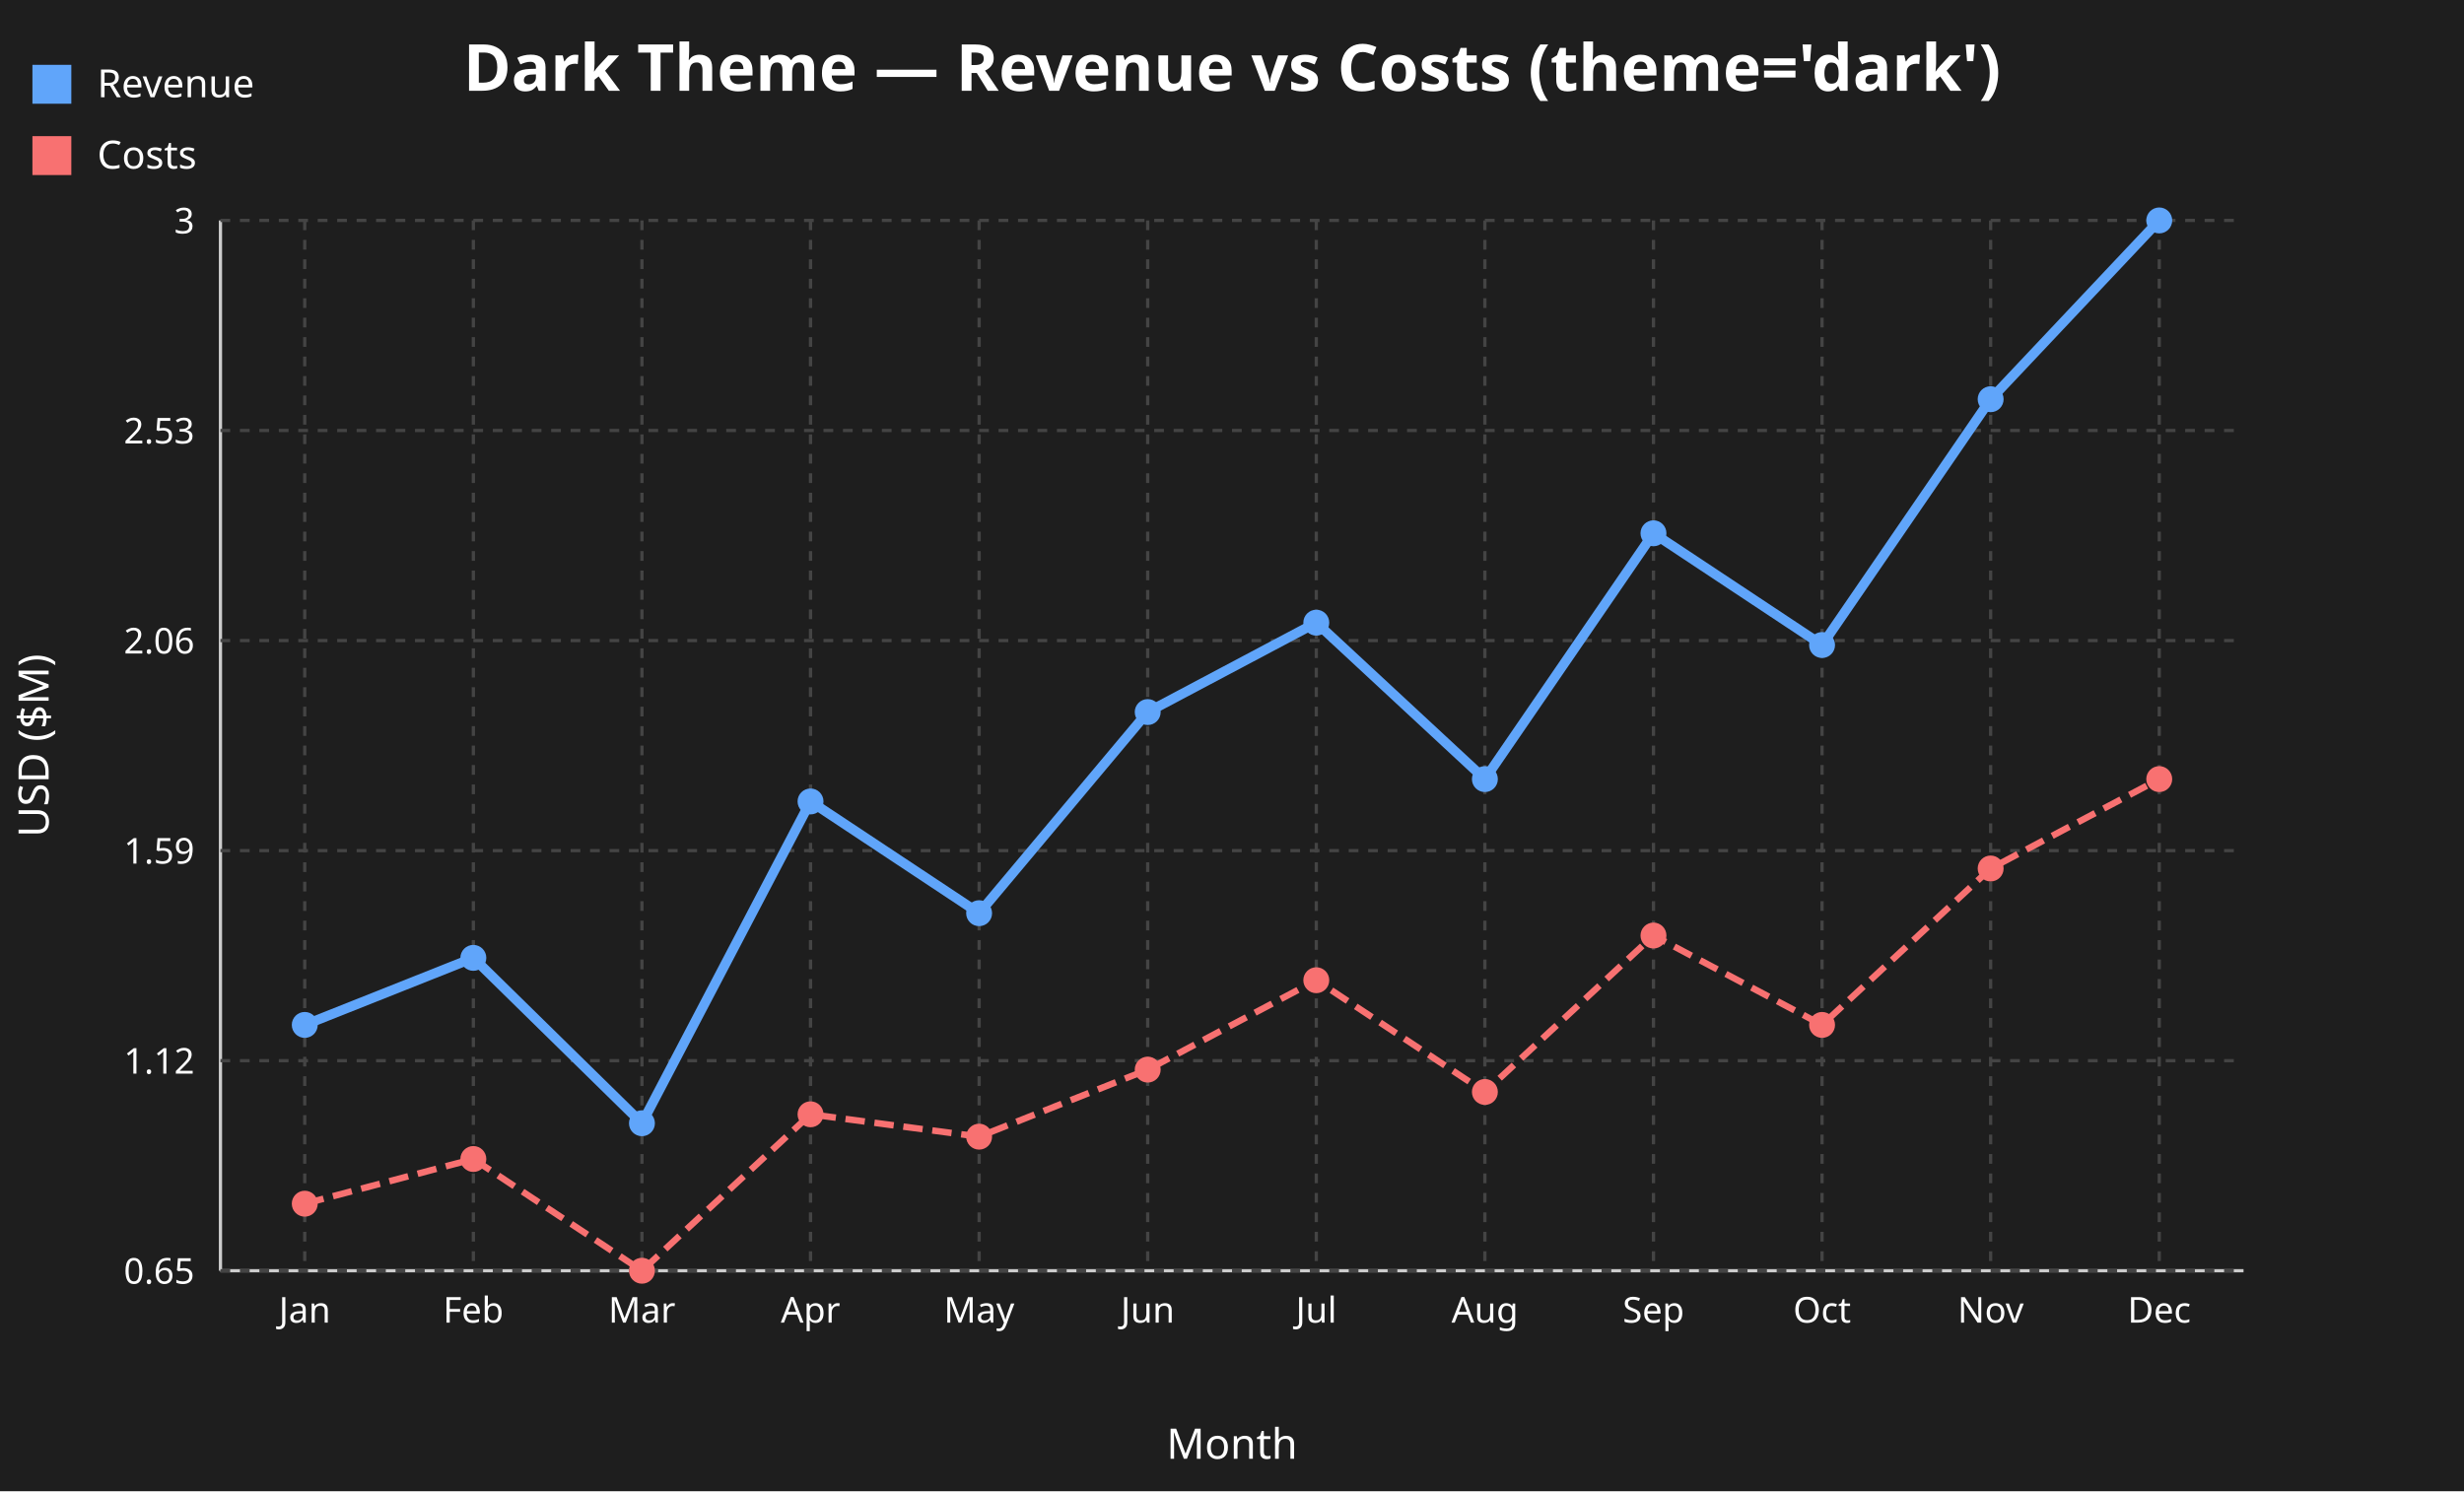
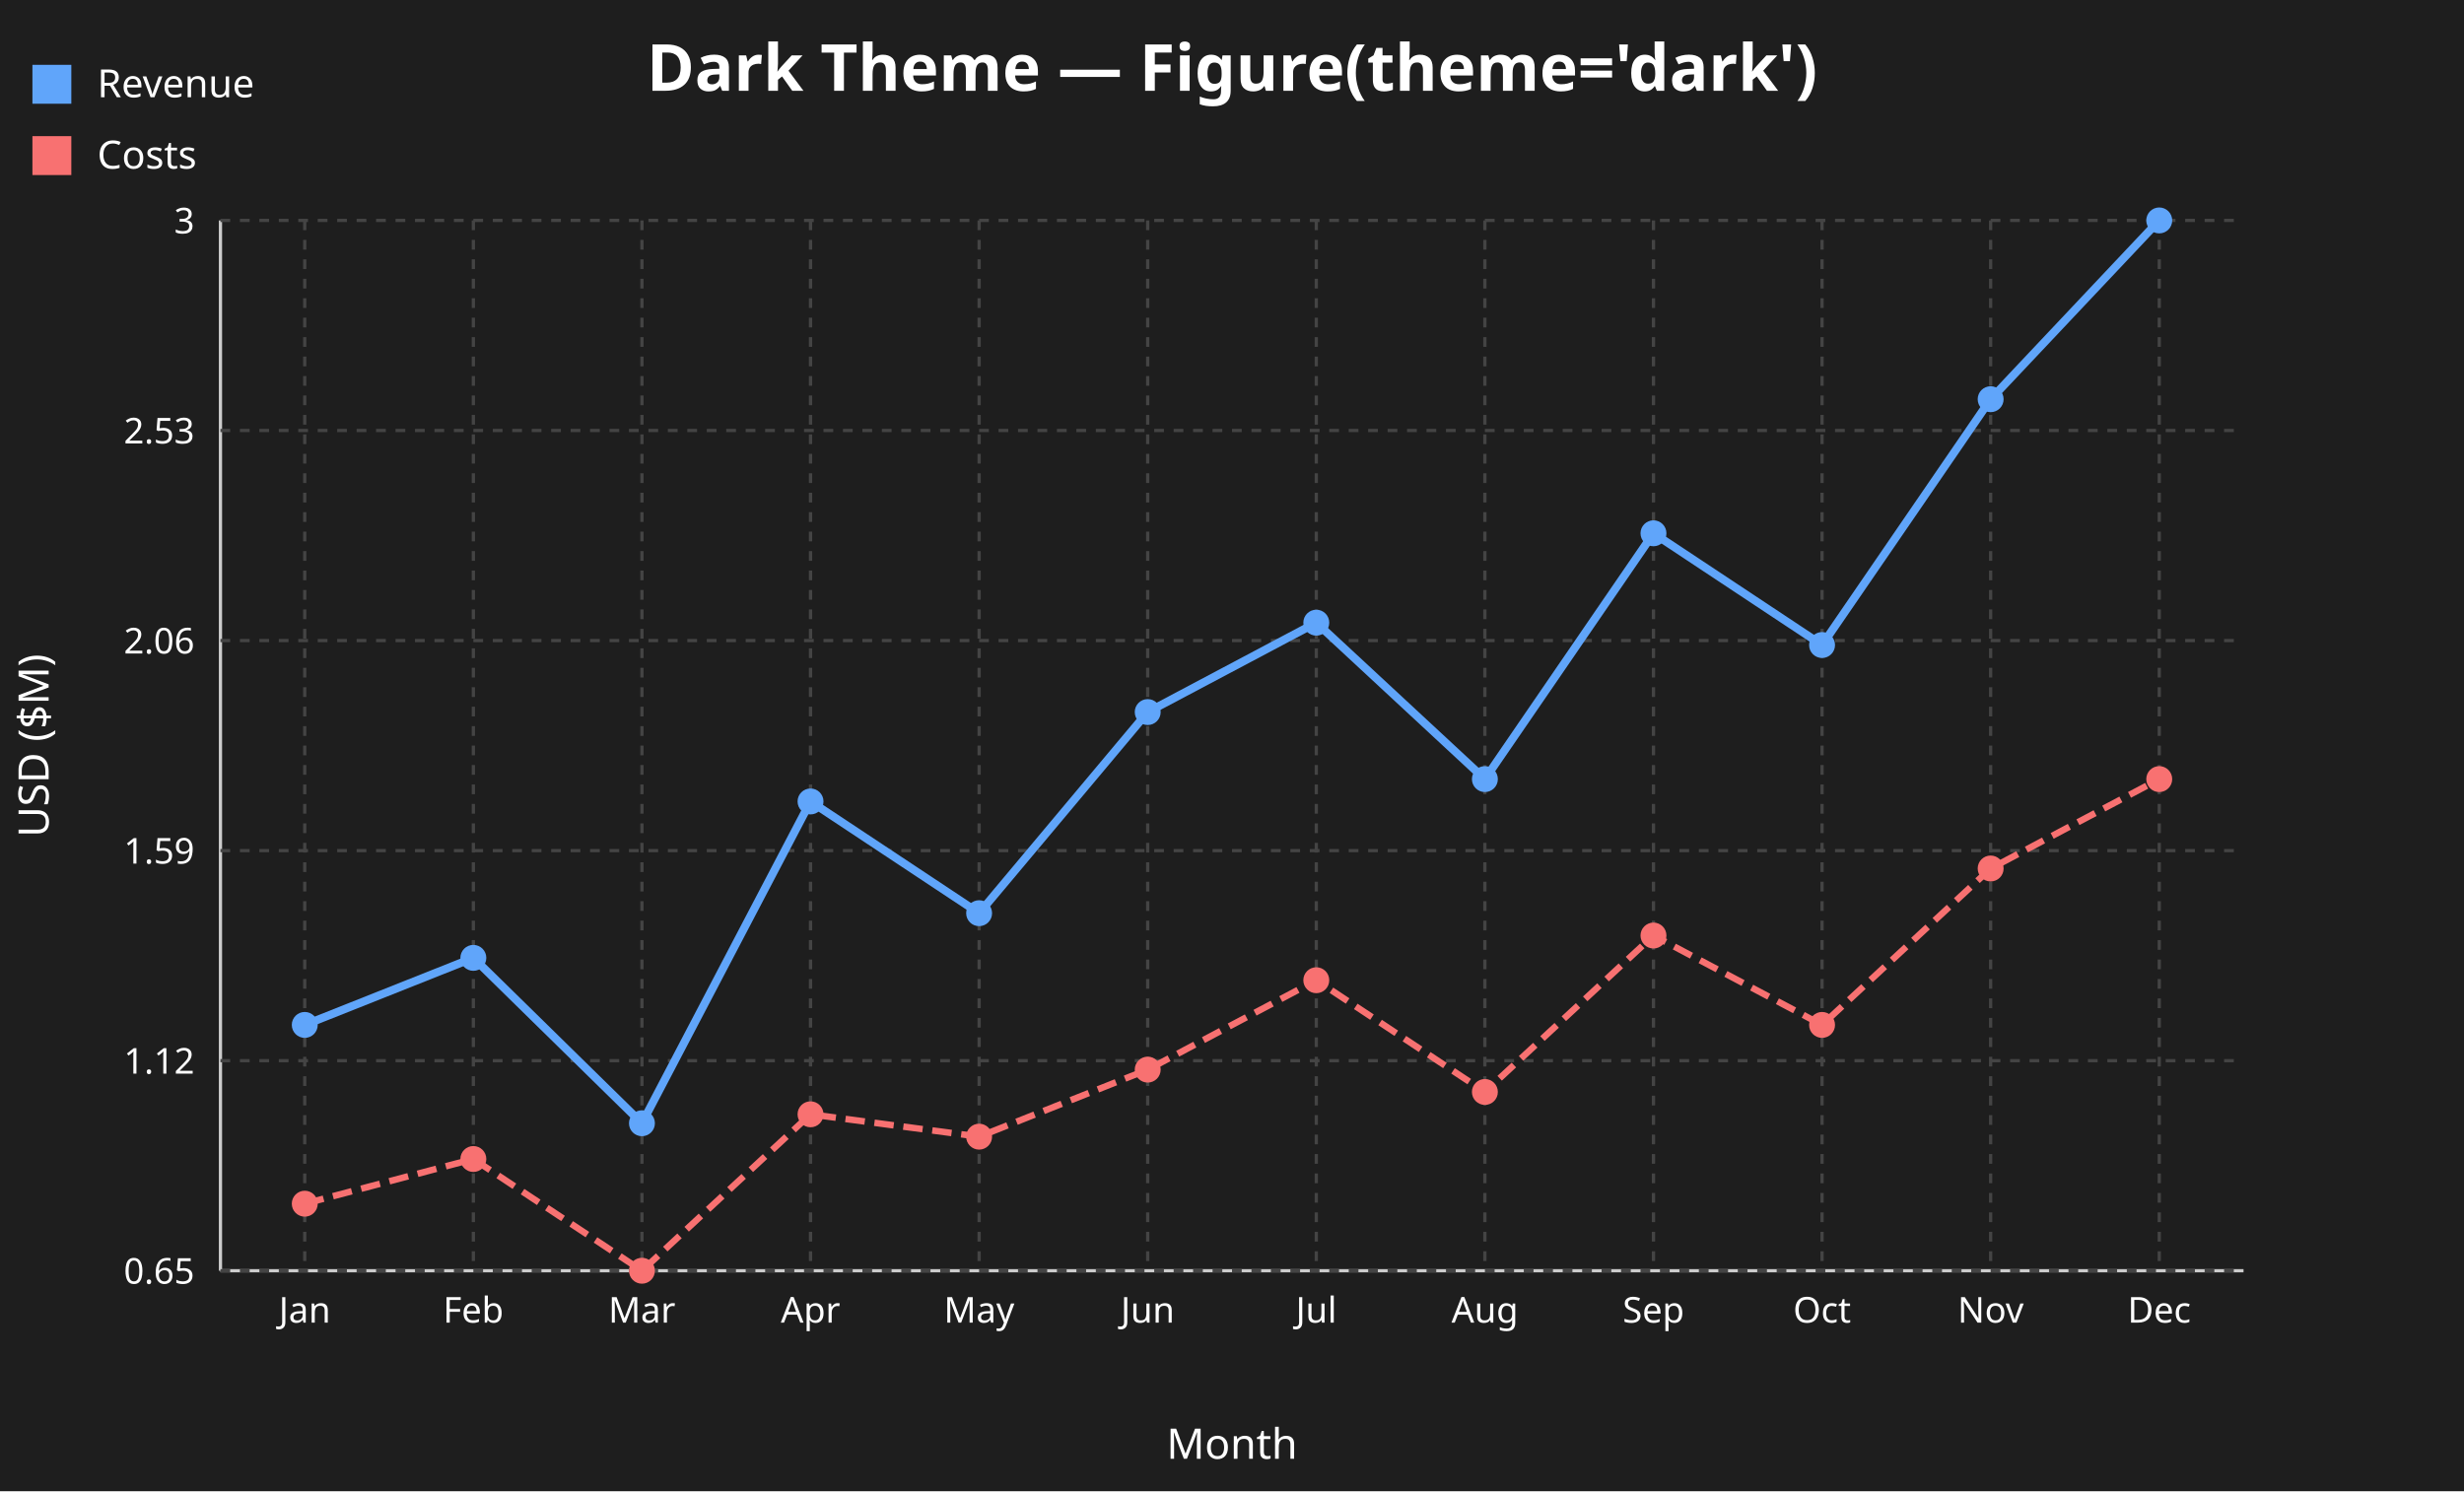
- <svg xmlns="http://www.w3.org/2000/svg" role="img" focusable="false" aria-labelledby="glyphx-chart-8-title glyphx-chart-8-desc" id="glyphx-chart-8" data-glyphx="true" width="760" height="460" viewBox="0 0 760 460">
+ <svg xmlns="http://www.w3.org/2000/svg" role="img" focusable="false" aria-labelledby="glyphx-chart-6-title glyphx-chart-6-desc" id="glyphx-chart-6" data-glyphx="true" width="760" height="460" viewBox="0 0 760 460">
  <rect width="760" height="460" fill="#1e1e1e" />
-   <text x="380" y="28" text-anchor="middle" font-size="20" font-weight="bold" font-family="sans-serif" fill="#ffffff">Dark Theme  —  Revenue vs Costs  (theme='dark')</text>
+   <text x="380" y="28" text-anchor="middle" font-size="20" font-weight="bold" font-family="sans-serif" fill="#ffffff">Dark Theme  —  Figure(theme='dark')</text>
  <line x1="68" y1="392" x2="692" y2="392" stroke="#cccccc" />
  <line x1="68" y1="68" x2="68" y2="392" stroke="#cccccc" />
  <text x="380" y="450" text-anchor="middle" font-size="13" font-family="sans-serif" fill="#ffffff">Month</text>
  <text x="15" y="230" text-anchor="middle" font-size="13" font-family="sans-serif" fill="#ffffff" transform="rotate(-90, 15, 230)">USD ($M)</text>
  <line x1="68" x2="692" y1="392.0" y2="392.0" stroke="#444444" stroke-dasharray="3,3" />
  <text x="60" y="396.0" text-anchor="end" font-size="11" font-family="sans-serif" fill="#ffffff">0.65</text>
  <line x1="68" x2="692" y1="327.2" y2="327.2" stroke="#444444" stroke-dasharray="3,3" />
  <text x="60" y="331.2" text-anchor="end" font-size="11" font-family="sans-serif" fill="#ffffff">1.12</text>
  <line x1="68" x2="692" y1="262.4" y2="262.4" stroke="#444444" stroke-dasharray="3,3" />
  <text x="60" y="266.4" text-anchor="end" font-size="11" font-family="sans-serif" fill="#ffffff">1.59</text>
  <line x1="68" x2="692" y1="197.6" y2="197.6" stroke="#444444" stroke-dasharray="3,3" />
  <text x="60" y="201.6" text-anchor="end" font-size="11" font-family="sans-serif" fill="#ffffff">2.06</text>
  <line x1="68" x2="692" y1="132.8" y2="132.8" stroke="#444444" stroke-dasharray="3,3" />
  <text x="60" y="136.8" text-anchor="end" font-size="11" font-family="sans-serif" fill="#ffffff">2.53</text>
  <line x1="68" x2="692" y1="68.0" y2="68.0" stroke="#444444" stroke-dasharray="3,3" />
  <text x="60" y="72.0" text-anchor="end" font-size="11" font-family="sans-serif" fill="#ffffff">3</text>
  <line y1="68" y2="392" x1="94.0" x2="94.0" stroke="#444444" stroke-dasharray="3,3" />
  <text x="94.0" y="408" text-anchor="middle" font-size="11" font-family="sans-serif" fill="#ffffff">Jan</text>
  <line y1="68" y2="392" x1="146.0" x2="146.0" stroke="#444444" stroke-dasharray="3,3" />
  <text x="146.0" y="408" text-anchor="middle" font-size="11" font-family="sans-serif" fill="#ffffff">Feb</text>
  <line y1="68" y2="392" x1="198.0" x2="198.0" stroke="#444444" stroke-dasharray="3,3" />
  <text x="198.0" y="408" text-anchor="middle" font-size="11" font-family="sans-serif" fill="#ffffff">Mar</text>
  <line y1="68" y2="392" x1="250.0" x2="250.0" stroke="#444444" stroke-dasharray="3,3" />
  <text x="250.0" y="408" text-anchor="middle" font-size="11" font-family="sans-serif" fill="#ffffff">Apr</text>
  <line y1="68" y2="392" x1="302.0" x2="302.0" stroke="#444444" stroke-dasharray="3,3" />
  <text x="302.0" y="408" text-anchor="middle" font-size="11" font-family="sans-serif" fill="#ffffff">May</text>
  <line y1="68" y2="392" x1="354.0" x2="354.0" stroke="#444444" stroke-dasharray="3,3" />
  <text x="354.0" y="408" text-anchor="middle" font-size="11" font-family="sans-serif" fill="#ffffff">Jun</text>
  <line y1="68" y2="392" x1="406.0" x2="406.0" stroke="#444444" stroke-dasharray="3,3" />
  <text x="406.0" y="408" text-anchor="middle" font-size="11" font-family="sans-serif" fill="#ffffff">Jul</text>
  <line y1="68" y2="392" x1="458.0" x2="458.0" stroke="#444444" stroke-dasharray="3,3" />
  <text x="458.0" y="408" text-anchor="middle" font-size="11" font-family="sans-serif" fill="#ffffff">Aug</text>
  <line y1="68" y2="392" x1="510.0" x2="510.0" stroke="#444444" stroke-dasharray="3,3" />
  <text x="510.0" y="408" text-anchor="middle" font-size="11" font-family="sans-serif" fill="#ffffff">Sep</text>
  <line y1="68" y2="392" x1="562.0" x2="562.0" stroke="#444444" stroke-dasharray="3,3" />
  <text x="562.0" y="408" text-anchor="middle" font-size="11" font-family="sans-serif" fill="#ffffff">Oct</text>
  <line y1="68" y2="392" x1="614.0" x2="614.0" stroke="#444444" stroke-dasharray="3,3" />
  <text x="614.0" y="408" text-anchor="middle" font-size="11" font-family="sans-serif" fill="#ffffff">Nov</text>
  <line y1="68" y2="392" x1="666.0" x2="666.0" stroke="#444444" stroke-dasharray="3,3" />
  <text x="666.0" y="408" text-anchor="middle" font-size="11" font-family="sans-serif" fill="#ffffff">Dec</text>
-   <polyline class="series-87568" fill="none" stroke="#60a5fa" stroke-width="3" stroke-dasharray="" points="94.0,316.17 146.0,295.489 198.0,346.502 250.0,247.234 302.0,281.702 354.0,219.66 406.0,192.085 458.0,240.34 510.0,164.511 562.0,198.979 614.0,123.149 666.0,68.0" />
-   <circle class="glyphx-point series-87568" tabindex="0" role="graphics-symbol" cx="94.0" cy="316.17" r="4" fill="#60a5fa" data-x="0.5" data-y="1.2" data-label="Revenue" />
-   <circle class="glyphx-point series-87568" tabindex="0" role="graphics-symbol" cx="146.0" cy="295.489" r="4" fill="#60a5fa" data-x="1.5" data-y="1.35" data-label="Revenue" />
-   <circle class="glyphx-point series-87568" tabindex="0" role="graphics-symbol" cx="198.0" cy="346.502" r="4" fill="#60a5fa" data-x="2.5" data-y="0.98" data-label="Revenue" />
-   <circle class="glyphx-point series-87568" tabindex="0" role="graphics-symbol" cx="250.0" cy="247.234" r="4" fill="#60a5fa" data-x="3.5" data-y="1.7" data-label="Revenue" />
-   <circle class="glyphx-point series-87568" tabindex="0" role="graphics-symbol" cx="302.0" cy="281.702" r="4" fill="#60a5fa" data-x="4.5" data-y="1.45" data-label="Revenue" />
-   <circle class="glyphx-point series-87568" tabindex="0" role="graphics-symbol" cx="354.0" cy="219.66" r="4" fill="#60a5fa" data-x="5.5" data-y="1.9" data-label="Revenue" />
-   <circle class="glyphx-point series-87568" tabindex="0" role="graphics-symbol" cx="406.0" cy="192.085" r="4" fill="#60a5fa" data-x="6.5" data-y="2.1" data-label="Revenue" />
-   <circle class="glyphx-point series-87568" tabindex="0" role="graphics-symbol" cx="458.0" cy="240.34" r="4" fill="#60a5fa" data-x="7.5" data-y="1.75" data-label="Revenue" />
-   <circle class="glyphx-point series-87568" tabindex="0" role="graphics-symbol" cx="510.0" cy="164.511" r="4" fill="#60a5fa" data-x="8.5" data-y="2.3" data-label="Revenue" />
-   <circle class="glyphx-point series-87568" tabindex="0" role="graphics-symbol" cx="562.0" cy="198.979" r="4" fill="#60a5fa" data-x="9.5" data-y="2.05" data-label="Revenue" />
-   <circle class="glyphx-point series-87568" tabindex="0" role="graphics-symbol" cx="614.0" cy="123.149" r="4" fill="#60a5fa" data-x="10.5" data-y="2.6" data-label="Revenue" />
-   <circle class="glyphx-point series-87568" tabindex="0" role="graphics-symbol" cx="666.0" cy="68.0" r="4" fill="#60a5fa" data-x="11.5" data-y="3.0" data-label="Revenue" />
-   <polyline class="series-67152" fill="none" stroke="#f87171" stroke-width="2" stroke-dasharray="6,3" points="94.0,371.319 146.0,357.532 198.0,392.0 250.0,343.745 302.0,350.638 354.0,329.957 406.0,302.383 458.0,336.851 510.0,288.596 562.0,316.17 614.0,267.915 666.0,240.34" />
-   <circle class="glyphx-point series-67152" tabindex="0" role="graphics-symbol" cx="94.0" cy="371.319" r="4" fill="#f87171" data-x="0.5" data-y="0.8" data-label="Costs" />
-   <circle class="glyphx-point series-67152" tabindex="0" role="graphics-symbol" cx="146.0" cy="357.532" r="4" fill="#f87171" data-x="1.5" data-y="0.9" data-label="Costs" />
-   <circle class="glyphx-point series-67152" tabindex="0" role="graphics-symbol" cx="198.0" cy="392.0" r="4" fill="#f87171" data-x="2.5" data-y="0.65" data-label="Costs" />
-   <circle class="glyphx-point series-67152" tabindex="0" role="graphics-symbol" cx="250.0" cy="343.745" r="4" fill="#f87171" data-x="3.5" data-y="1.0" data-label="Costs" />
-   <circle class="glyphx-point series-67152" tabindex="0" role="graphics-symbol" cx="302.0" cy="350.638" r="4" fill="#f87171" data-x="4.5" data-y="0.95" data-label="Costs" />
-   <circle class="glyphx-point series-67152" tabindex="0" role="graphics-symbol" cx="354.0" cy="329.957" r="4" fill="#f87171" data-x="5.5" data-y="1.1" data-label="Costs" />
-   <circle class="glyphx-point series-67152" tabindex="0" role="graphics-symbol" cx="406.0" cy="302.383" r="4" fill="#f87171" data-x="6.5" data-y="1.3" data-label="Costs" />
-   <circle class="glyphx-point series-67152" tabindex="0" role="graphics-symbol" cx="458.0" cy="336.851" r="4" fill="#f87171" data-x="7.5" data-y="1.05" data-label="Costs" />
-   <circle class="glyphx-point series-67152" tabindex="0" role="graphics-symbol" cx="510.0" cy="288.596" r="4" fill="#f87171" data-x="8.5" data-y="1.4" data-label="Costs" />
-   <circle class="glyphx-point series-67152" tabindex="0" role="graphics-symbol" cx="562.0" cy="316.17" r="4" fill="#f87171" data-x="9.5" data-y="1.2" data-label="Costs" />
-   <circle class="glyphx-point series-67152" tabindex="0" role="graphics-symbol" cx="614.0" cy="267.915" r="4" fill="#f87171" data-x="10.5" data-y="1.55" data-label="Costs" />
-   <circle class="glyphx-point series-67152" tabindex="0" role="graphics-symbol" cx="666.0" cy="240.34" r="4" fill="#f87171" data-x="11.5" data-y="1.75" data-label="Costs" />
+   <polyline class="series-27680" fill="none" stroke="#60a5fa" stroke-width="2.5" stroke-dasharray="" points="94.0,316.17 146.0,295.489 198.0,346.502 250.0,247.234 302.0,281.702 354.0,219.66 406.0,192.085 458.0,240.34 510.0,164.511 562.0,198.979 614.0,123.149 666.0,68.0" />
+   <circle class="glyphx-point series-27680" tabindex="0" role="graphics-symbol" cx="94.0" cy="316.17" r="4" fill="#60a5fa" data-x="0.5" data-y="1.2" data-label="Revenue" />
+   <circle class="glyphx-point series-27680" tabindex="0" role="graphics-symbol" cx="146.0" cy="295.489" r="4" fill="#60a5fa" data-x="1.5" data-y="1.35" data-label="Revenue" />
+   <circle class="glyphx-point series-27680" tabindex="0" role="graphics-symbol" cx="198.0" cy="346.502" r="4" fill="#60a5fa" data-x="2.5" data-y="0.98" data-label="Revenue" />
+   <circle class="glyphx-point series-27680" tabindex="0" role="graphics-symbol" cx="250.0" cy="247.234" r="4" fill="#60a5fa" data-x="3.5" data-y="1.7" data-label="Revenue" />
+   <circle class="glyphx-point series-27680" tabindex="0" role="graphics-symbol" cx="302.0" cy="281.702" r="4" fill="#60a5fa" data-x="4.5" data-y="1.45" data-label="Revenue" />
+   <circle class="glyphx-point series-27680" tabindex="0" role="graphics-symbol" cx="354.0" cy="219.66" r="4" fill="#60a5fa" data-x="5.5" data-y="1.9" data-label="Revenue" />
+   <circle class="glyphx-point series-27680" tabindex="0" role="graphics-symbol" cx="406.0" cy="192.085" r="4" fill="#60a5fa" data-x="6.5" data-y="2.1" data-label="Revenue" />
+   <circle class="glyphx-point series-27680" tabindex="0" role="graphics-symbol" cx="458.0" cy="240.34" r="4" fill="#60a5fa" data-x="7.5" data-y="1.75" data-label="Revenue" />
+   <circle class="glyphx-point series-27680" tabindex="0" role="graphics-symbol" cx="510.0" cy="164.511" r="4" fill="#60a5fa" data-x="8.5" data-y="2.3" data-label="Revenue" />
+   <circle class="glyphx-point series-27680" tabindex="0" role="graphics-symbol" cx="562.0" cy="198.979" r="4" fill="#60a5fa" data-x="9.5" data-y="2.05" data-label="Revenue" />
+   <circle class="glyphx-point series-27680" tabindex="0" role="graphics-symbol" cx="614.0" cy="123.149" r="4" fill="#60a5fa" data-x="10.5" data-y="2.6" data-label="Revenue" />
+   <circle class="glyphx-point series-27680" tabindex="0" role="graphics-symbol" cx="666.0" cy="68.0" r="4" fill="#60a5fa" data-x="11.5" data-y="3.0" data-label="Revenue" />
+   <polyline class="series-65648" fill="none" stroke="#f87171" stroke-width="2" stroke-dasharray="6,3" points="94.0,371.319 146.0,357.532 198.0,392.0 250.0,343.745 302.0,350.638 354.0,329.957 406.0,302.383 458.0,336.851 510.0,288.596 562.0,316.17 614.0,267.915 666.0,240.34" />
+   <circle class="glyphx-point series-65648" tabindex="0" role="graphics-symbol" cx="94.0" cy="371.319" r="4" fill="#f87171" data-x="0.5" data-y="0.8" data-label="Costs" />
+   <circle class="glyphx-point series-65648" tabindex="0" role="graphics-symbol" cx="146.0" cy="357.532" r="4" fill="#f87171" data-x="1.5" data-y="0.9" data-label="Costs" />
+   <circle class="glyphx-point series-65648" tabindex="0" role="graphics-symbol" cx="198.0" cy="392.0" r="4" fill="#f87171" data-x="2.5" data-y="0.65" data-label="Costs" />
+   <circle class="glyphx-point series-65648" tabindex="0" role="graphics-symbol" cx="250.0" cy="343.745" r="4" fill="#f87171" data-x="3.5" data-y="1.0" data-label="Costs" />
+   <circle class="glyphx-point series-65648" tabindex="0" role="graphics-symbol" cx="302.0" cy="350.638" r="4" fill="#f87171" data-x="4.5" data-y="0.95" data-label="Costs" />
+   <circle class="glyphx-point series-65648" tabindex="0" role="graphics-symbol" cx="354.0" cy="329.957" r="4" fill="#f87171" data-x="5.5" data-y="1.1" data-label="Costs" />
+   <circle class="glyphx-point series-65648" tabindex="0" role="graphics-symbol" cx="406.0" cy="302.383" r="4" fill="#f87171" data-x="6.5" data-y="1.3" data-label="Costs" />
+   <circle class="glyphx-point series-65648" tabindex="0" role="graphics-symbol" cx="458.0" cy="336.851" r="4" fill="#f87171" data-x="7.5" data-y="1.05" data-label="Costs" />
+   <circle class="glyphx-point series-65648" tabindex="0" role="graphics-symbol" cx="510.0" cy="288.596" r="4" fill="#f87171" data-x="8.5" data-y="1.4" data-label="Costs" />
+   <circle class="glyphx-point series-65648" tabindex="0" role="graphics-symbol" cx="562.0" cy="316.17" r="4" fill="#f87171" data-x="9.5" data-y="1.2" data-label="Costs" />
+   <circle class="glyphx-point series-65648" tabindex="0" role="graphics-symbol" cx="614.0" cy="267.915" r="4" fill="#f87171" data-x="10.5" data-y="1.55" data-label="Costs" />
+   <circle class="glyphx-point series-65648" tabindex="0" role="graphics-symbol" cx="666.0" cy="240.34" r="4" fill="#f87171" data-x="11.5" data-y="1.75" data-label="Costs" />
  <g class="glyphx-legend">
-     <rect x="10" y="20" width="12" height="12" fill="#60a5fa" class="legend-icon" data-target="series-87568" />
-     <text x="30" y="30" font-size="12" font-family="sans-serif" fill="#ffffff" class="legend-label" data-target="series-87568">Revenue</text>
-     <rect x="10" y="42" width="12" height="12" fill="#f87171" class="legend-icon" data-target="series-67152" />
-     <text x="30" y="52" font-size="12" font-family="sans-serif" fill="#ffffff" class="legend-label" data-target="series-67152">Costs</text>
+     <rect x="10" y="20" width="12" height="12" fill="#60a5fa" class="legend-icon" data-target="series-27680" />
+     <text x="30" y="30" font-size="12" font-family="sans-serif" fill="#ffffff" class="legend-label" data-target="series-27680">Revenue</text>
+     <rect x="10" y="42" width="12" height="12" fill="#f87171" class="legend-icon" data-target="series-65648" />
+     <text x="30" y="52" font-size="12" font-family="sans-serif" fill="#ffffff" class="legend-label" data-target="series-65648">Costs</text>
  </g>
</svg>
